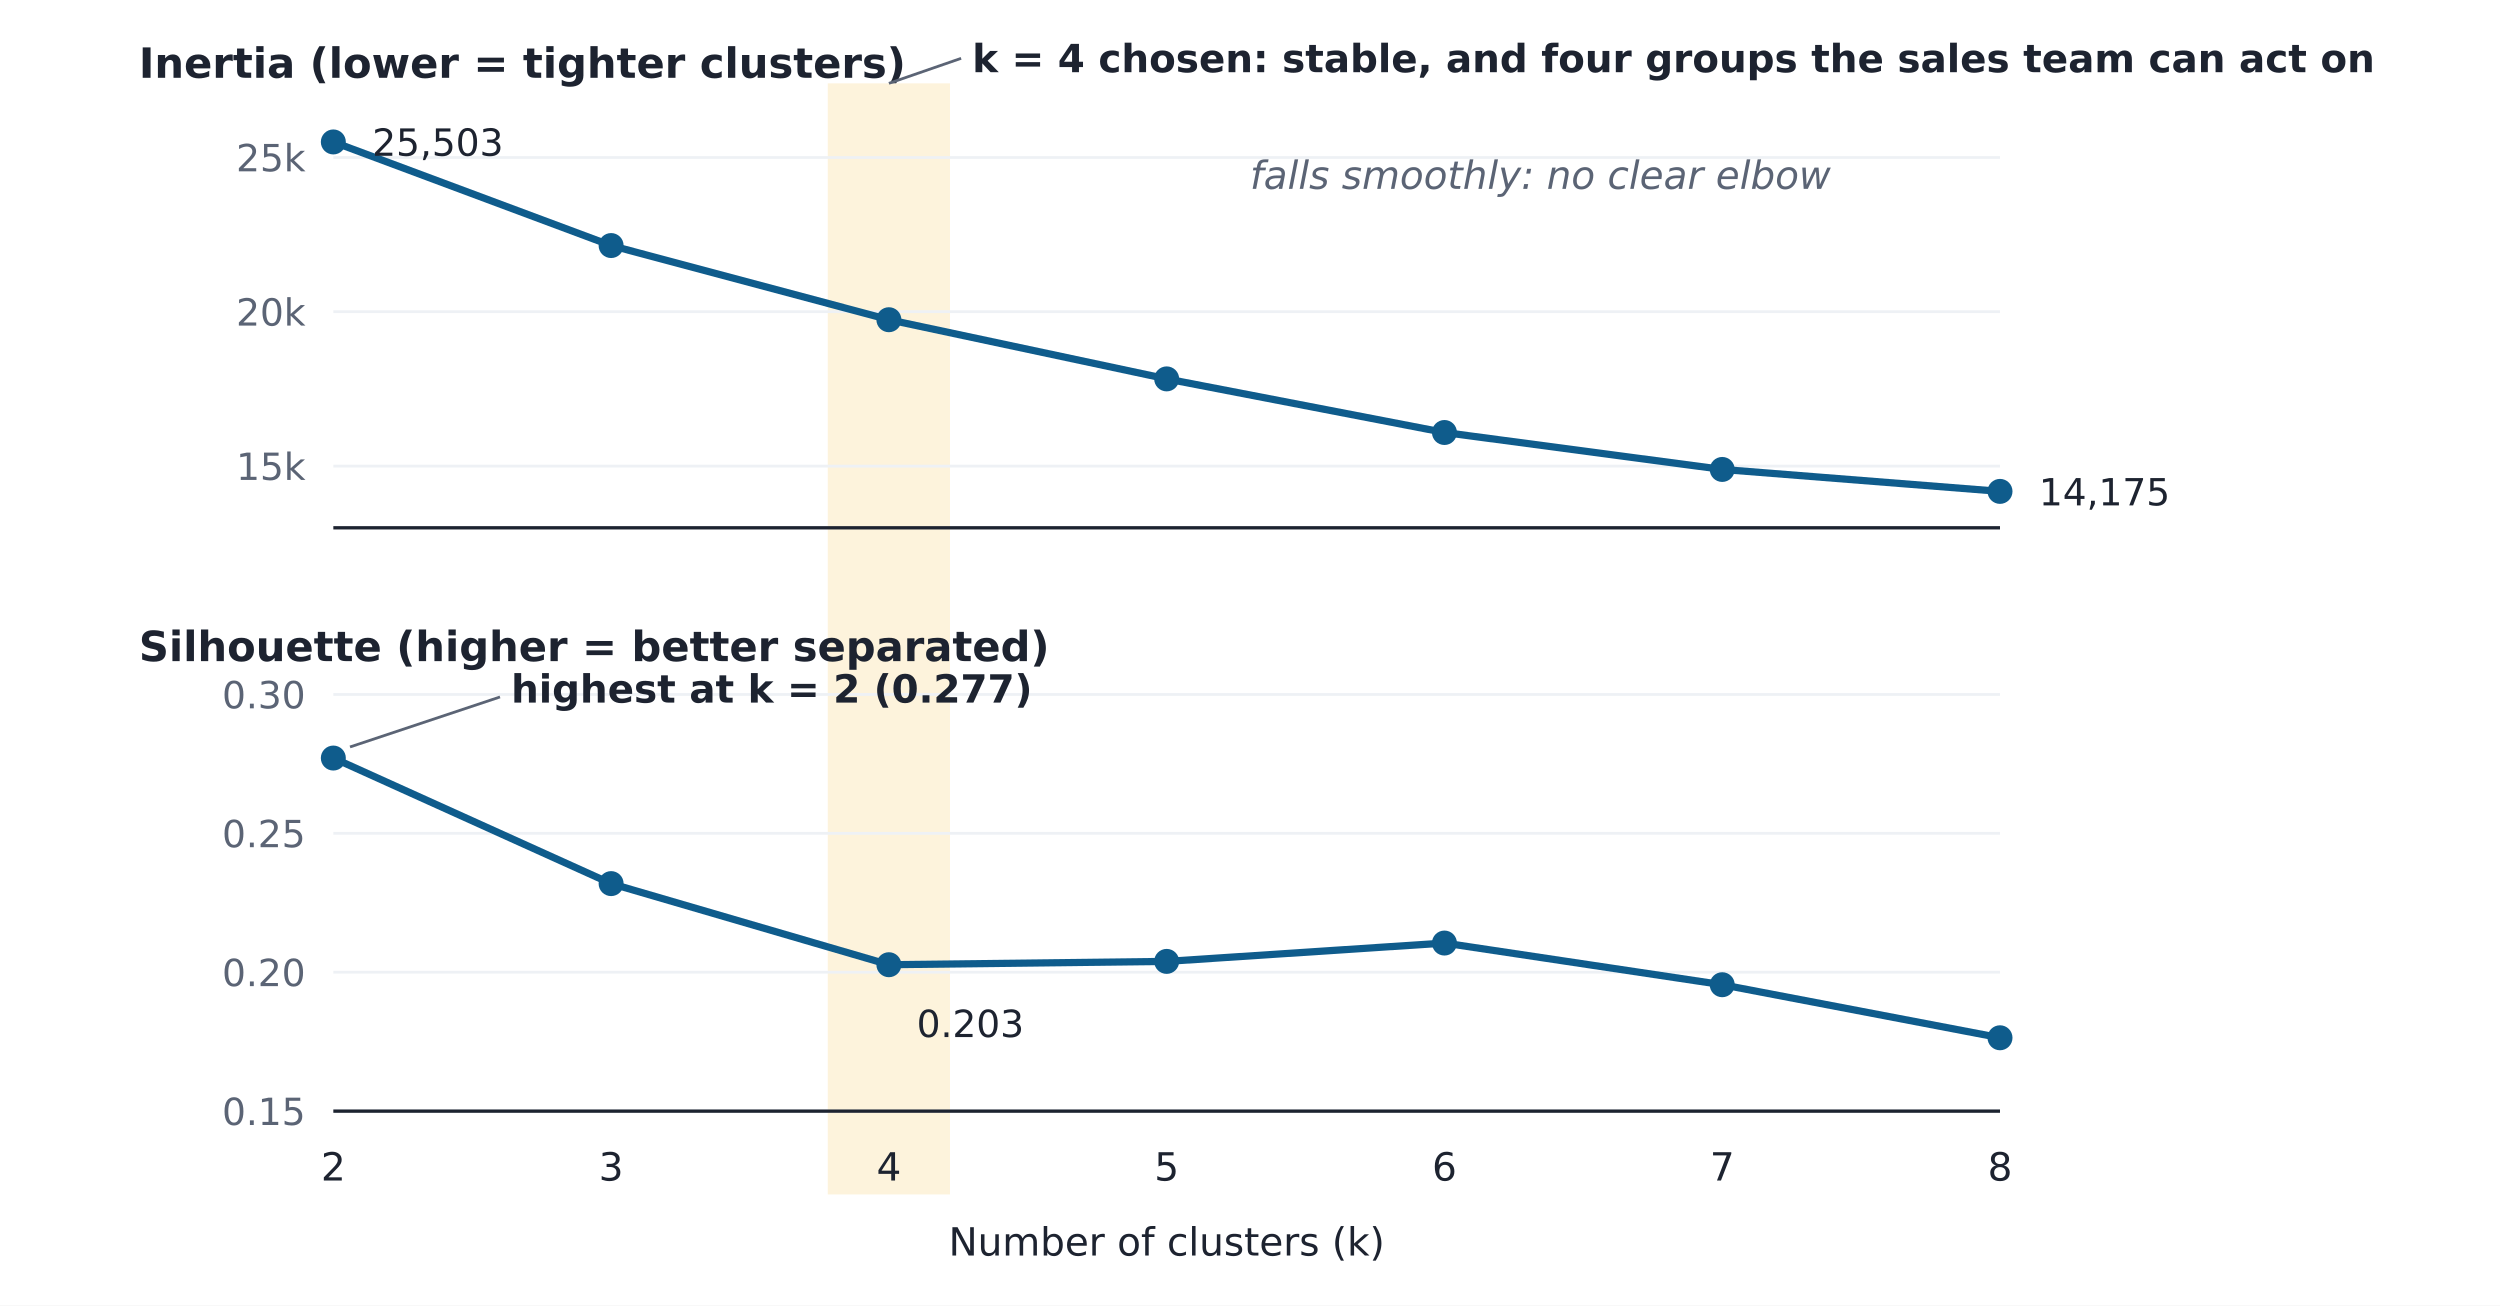
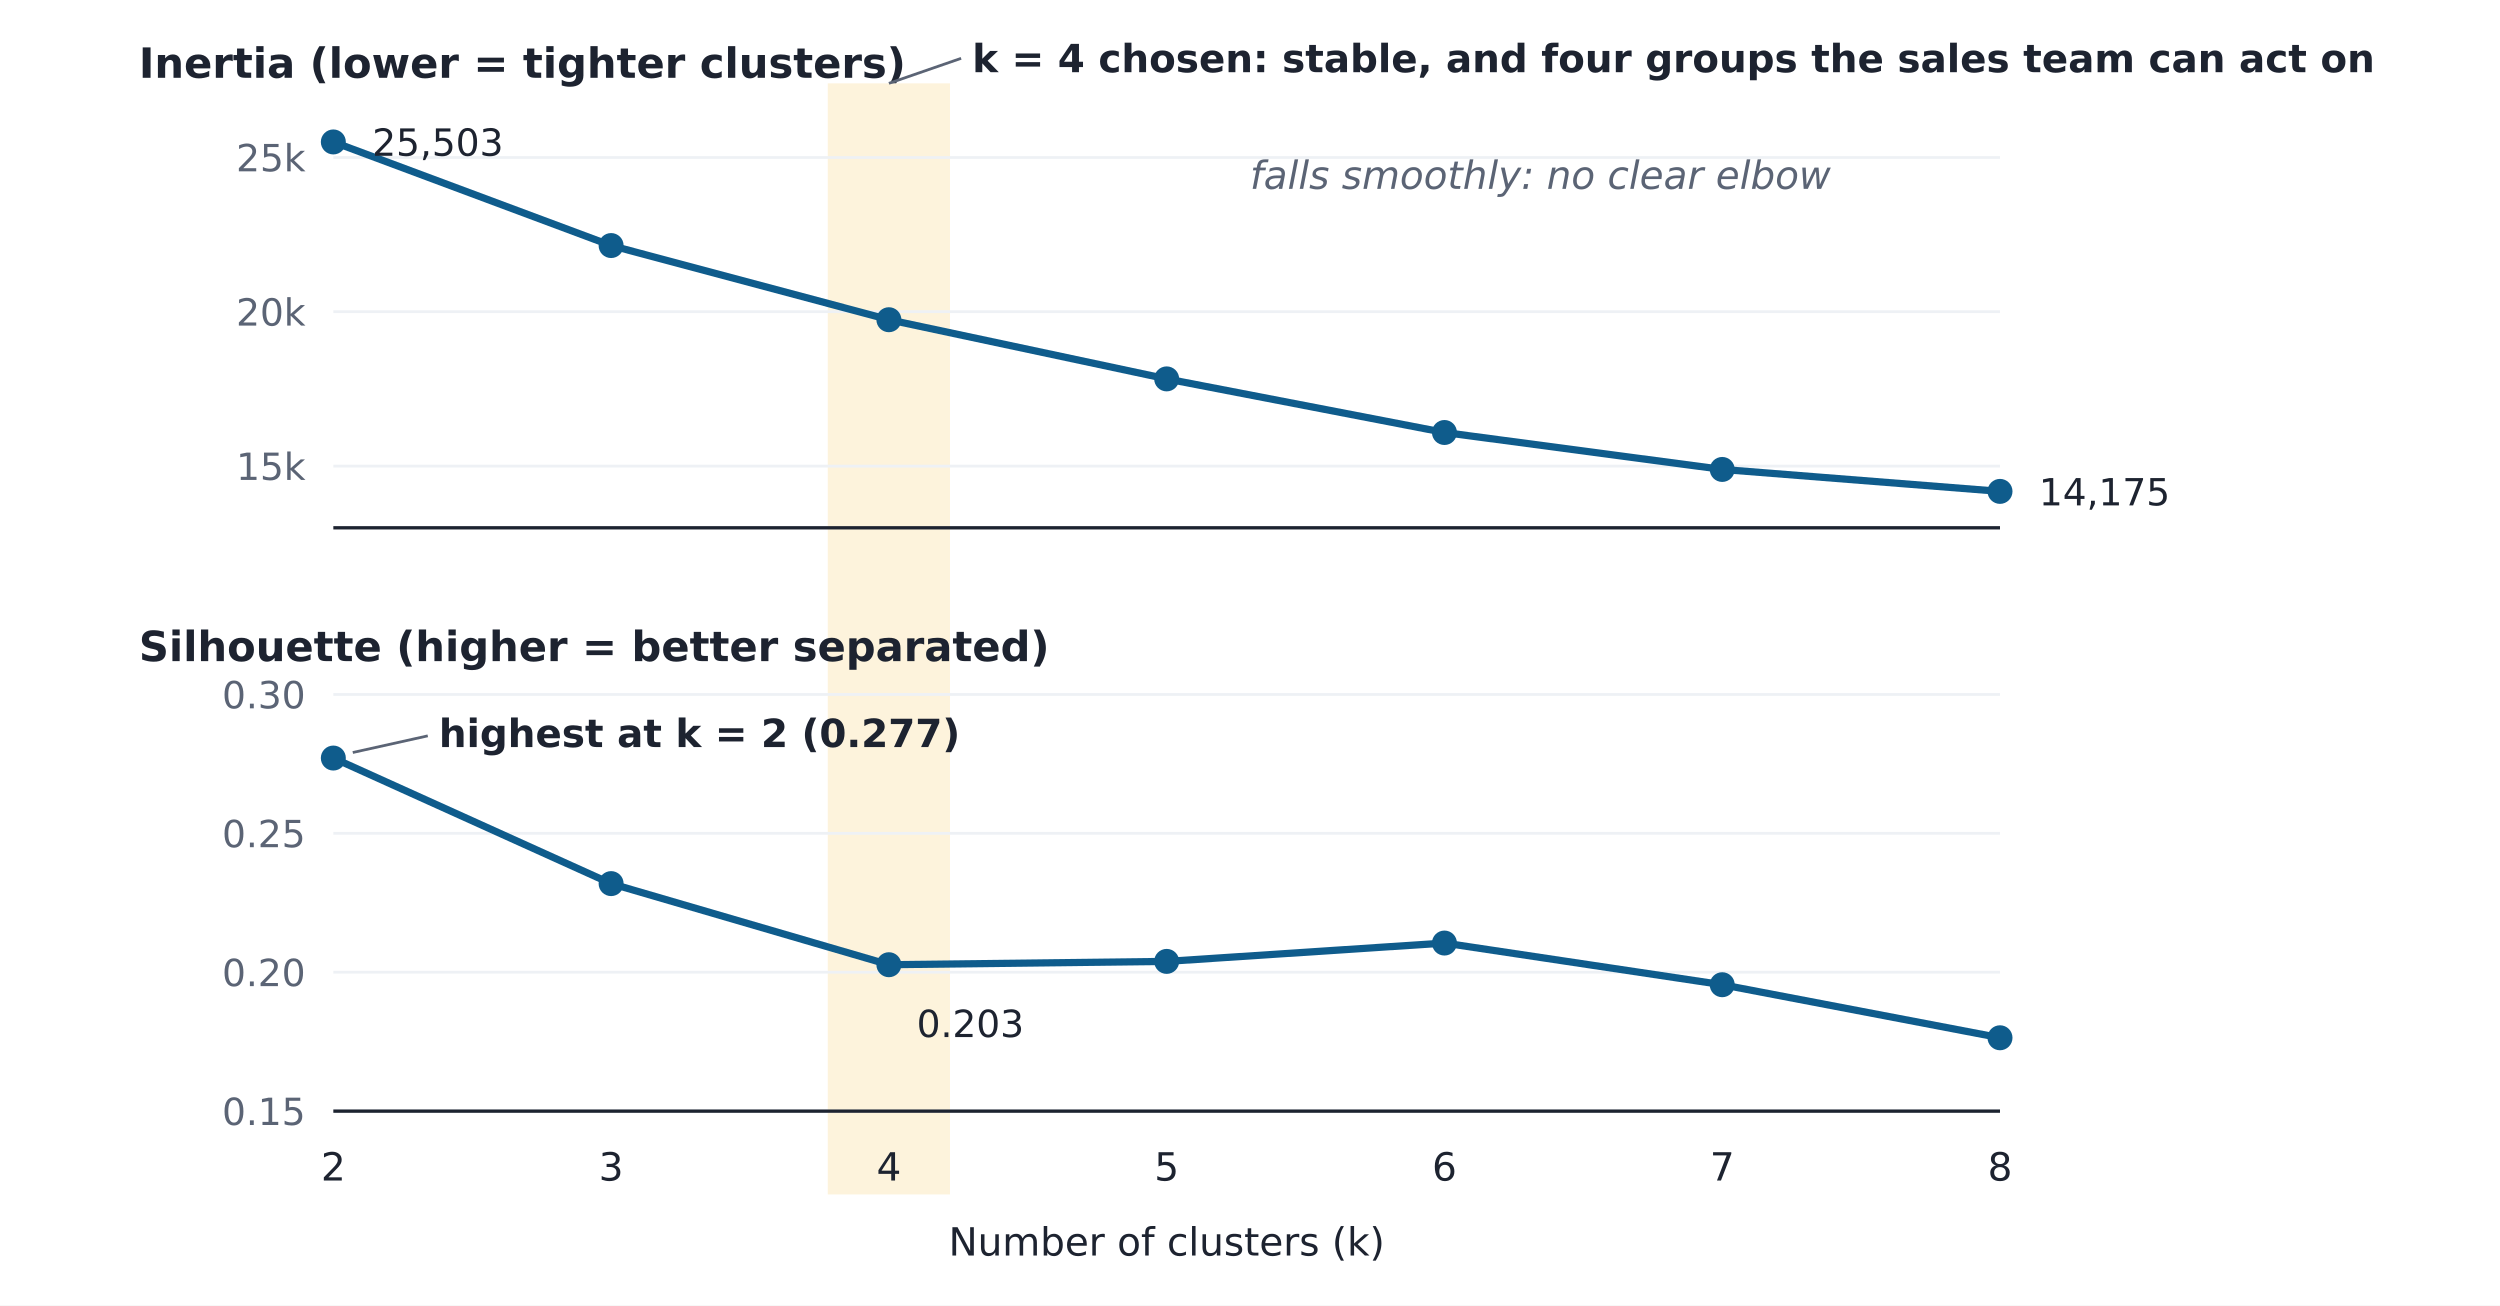
<svg xmlns="http://www.w3.org/2000/svg" width="900" height="470" viewBox="0 0 900 470" font-family="DejaVu Sans, Arial, sans-serif">
  <rect width="900" height="470" fill="#ffffff" />
  <rect x="298.0" y="30" width="44" height="400" rx="0" fill="#fdf3dc" stroke="none" stroke-width="1" />
  <text x="50" y="28" font-size="15" fill="#1d2330" font-weight="bold" text-anchor="start" font-family="Poppins, DejaVu Sans, sans-serif">Inertia (lower = tighter clusters)</text>
  <path d="M120.0,167.8 L720.0,167.8" fill="none" stroke="#eef1f5" stroke-width="1" stroke-linejoin="round" />
  <text x="110" y="172.778" font-size="13.5" fill="#5b6475" font-weight="normal" text-anchor="end">15k</text>
  <path d="M120.0,112.2 L720.0,112.2" fill="none" stroke="#eef1f5" stroke-width="1" stroke-linejoin="round" />
  <text x="110" y="117.222" font-size="13.5" fill="#5b6475" font-weight="normal" text-anchor="end">20k</text>
  <path d="M120.0,56.7 L720.0,56.7" fill="none" stroke="#eef1f5" stroke-width="1" stroke-linejoin="round" />
  <text x="110" y="61.667" font-size="13.5" fill="#5b6475" font-weight="normal" text-anchor="end">25k</text>
  <path d="M120.0,190.0 L720.0,190.0" fill="none" stroke="#1d2330" stroke-width="1.2" stroke-linejoin="round" />
  <path d="M120.0,51.1 L220.0,88.4 L320.0,115.1 L420.0,136.4 L520.0,155.7 L620.0,169.0 L720.0,176.9" fill="none" stroke="#0f5c8c" stroke-width="2.6" stroke-linejoin="round" />
  <circle cx="120.0" cy="51.1" r="4.5" fill="#0f5c8c" />
  <circle cx="220.0" cy="88.4" r="4.5" fill="#0f5c8c" />
  <circle cx="320.0" cy="115.1" r="4.5" fill="#0f5c8c" />
  <circle cx="420.0" cy="136.4" r="4.5" fill="#0f5c8c" />
  <circle cx="520.0" cy="155.7" r="4.5" fill="#0f5c8c" />
  <circle cx="620.0" cy="169.0" r="4.5" fill="#0f5c8c" />
  <circle cx="720.0" cy="176.9" r="4.5" fill="#0f5c8c" />
  <text x="734.0" y="181.943" font-size="13.5" fill="#1d2330" font-weight="normal" text-anchor="start">14,175</text>
  <text x="134.0" y="56.077" font-size="13.5" fill="#1d2330" font-weight="normal" text-anchor="start">25,503</text>
  <text x="450.0" y="68" font-size="14" fill="#5b6475" font-weight="normal" text-anchor="start" font-style="italic">falls smoothly: no clear elbow</text>
  <text x="50" y="238" font-size="15" fill="#1d2330" font-weight="bold" text-anchor="start" font-family="Poppins, DejaVu Sans, sans-serif">Silhouette (higher = better separated)</text>
  <path d="M120.0,400.0 L720.0,400.0" fill="none" stroke="#eef1f5" stroke-width="1" stroke-linejoin="round" />
  <text x="110" y="405.0" font-size="13.5" fill="#5b6475" font-weight="normal" text-anchor="end">0.15</text>
  <path d="M120.0,350.0 L720.0,350.0" fill="none" stroke="#eef1f5" stroke-width="1" stroke-linejoin="round" />
  <text x="110" y="355.0" font-size="13.5" fill="#5b6475" font-weight="normal" text-anchor="end">0.20</text>
  <path d="M120.0,300.0 L720.0,300.0" fill="none" stroke="#eef1f5" stroke-width="1" stroke-linejoin="round" />
  <text x="110" y="305.0" font-size="13.5" fill="#5b6475" font-weight="normal" text-anchor="end">0.25</text>
  <path d="M120.0,250.0 L720.0,250.0" fill="none" stroke="#eef1f5" stroke-width="1" stroke-linejoin="round" />
  <text x="110" y="255.0" font-size="13.5" fill="#5b6475" font-weight="normal" text-anchor="end">0.30</text>
  <path d="M120.0,400.0 L720.0,400.0" fill="none" stroke="#1d2330" stroke-width="1.2" stroke-linejoin="round" />
  <path d="M120.0,272.9 L220.0,318.1 L320.0,347.3 L420.0,346.1 L520.0,339.5 L620.0,354.5 L720.0,373.6" fill="none" stroke="#0f5c8c" stroke-width="2.6" stroke-linejoin="round" />
  <circle cx="120.0" cy="272.9" r="4.5" fill="#0f5c8c" />
  <circle cx="220.0" cy="318.1" r="4.5" fill="#0f5c8c" />
  <circle cx="320.0" cy="347.3" r="4.5" fill="#0f5c8c" />
  <circle cx="420.0" cy="346.1" r="4.5" fill="#0f5c8c" />
  <circle cx="520.0" cy="339.5" r="4.5" fill="#0f5c8c" />
  <circle cx="620.0" cy="354.5" r="4.5" fill="#0f5c8c" />
  <circle cx="720.0" cy="373.6" r="4.5" fill="#0f5c8c" />
-   <path d="M126.0,268.9 L180.0,250.9" fill="none" stroke="#5b6475" stroke-width="1" stroke-linejoin="round" />
-   <text x="184.0" y="252.936" font-size="14" fill="#1d2330" font-weight="bold" text-anchor="start">highest at k = 2 (0.277)</text>
+   <path d="M127.0,270.9 L154.0,264.9" fill="none" stroke="#5b6475" stroke-width="1" stroke-linejoin="round" />
+   <text x="158.0" y="268.936" font-size="14" fill="#1d2330" font-weight="bold" text-anchor="start">highest at k = 2 (0.277)</text>
  <text x="330.0" y="373.334" font-size="13.5" fill="#1d2330" font-weight="normal" text-anchor="start">0.203</text>
  <text x="120.0" y="425" font-size="14" fill="#1d2330" font-weight="normal" text-anchor="middle">2</text>
  <text x="220.0" y="425" font-size="14" fill="#1d2330" font-weight="normal" text-anchor="middle">3</text>
  <text x="320.0" y="425" font-size="14" fill="#1d2330" font-weight="normal" text-anchor="middle">4</text>
  <text x="420.0" y="425" font-size="14" fill="#1d2330" font-weight="normal" text-anchor="middle">5</text>
  <text x="520.0" y="425" font-size="14" fill="#1d2330" font-weight="normal" text-anchor="middle">6</text>
  <text x="620.0" y="425" font-size="14" fill="#1d2330" font-weight="normal" text-anchor="middle">7</text>
  <text x="720.0" y="425" font-size="14" fill="#1d2330" font-weight="normal" text-anchor="middle">8</text>
  <text x="420.0" y="452" font-size="14" fill="#1d2330" font-weight="normal" text-anchor="middle">Number of clusters (k)</text>
  <text x="350.0" y="26" font-size="14" fill="#1d2330" font-weight="bold" text-anchor="start">k = 4 chosen: stable, and four groups the sales team can act on</text>
  <path d="M320.0,30.0 L346.0,21.0" fill="none" stroke="#5b6475" stroke-width="1" stroke-linejoin="round" />
</svg>
